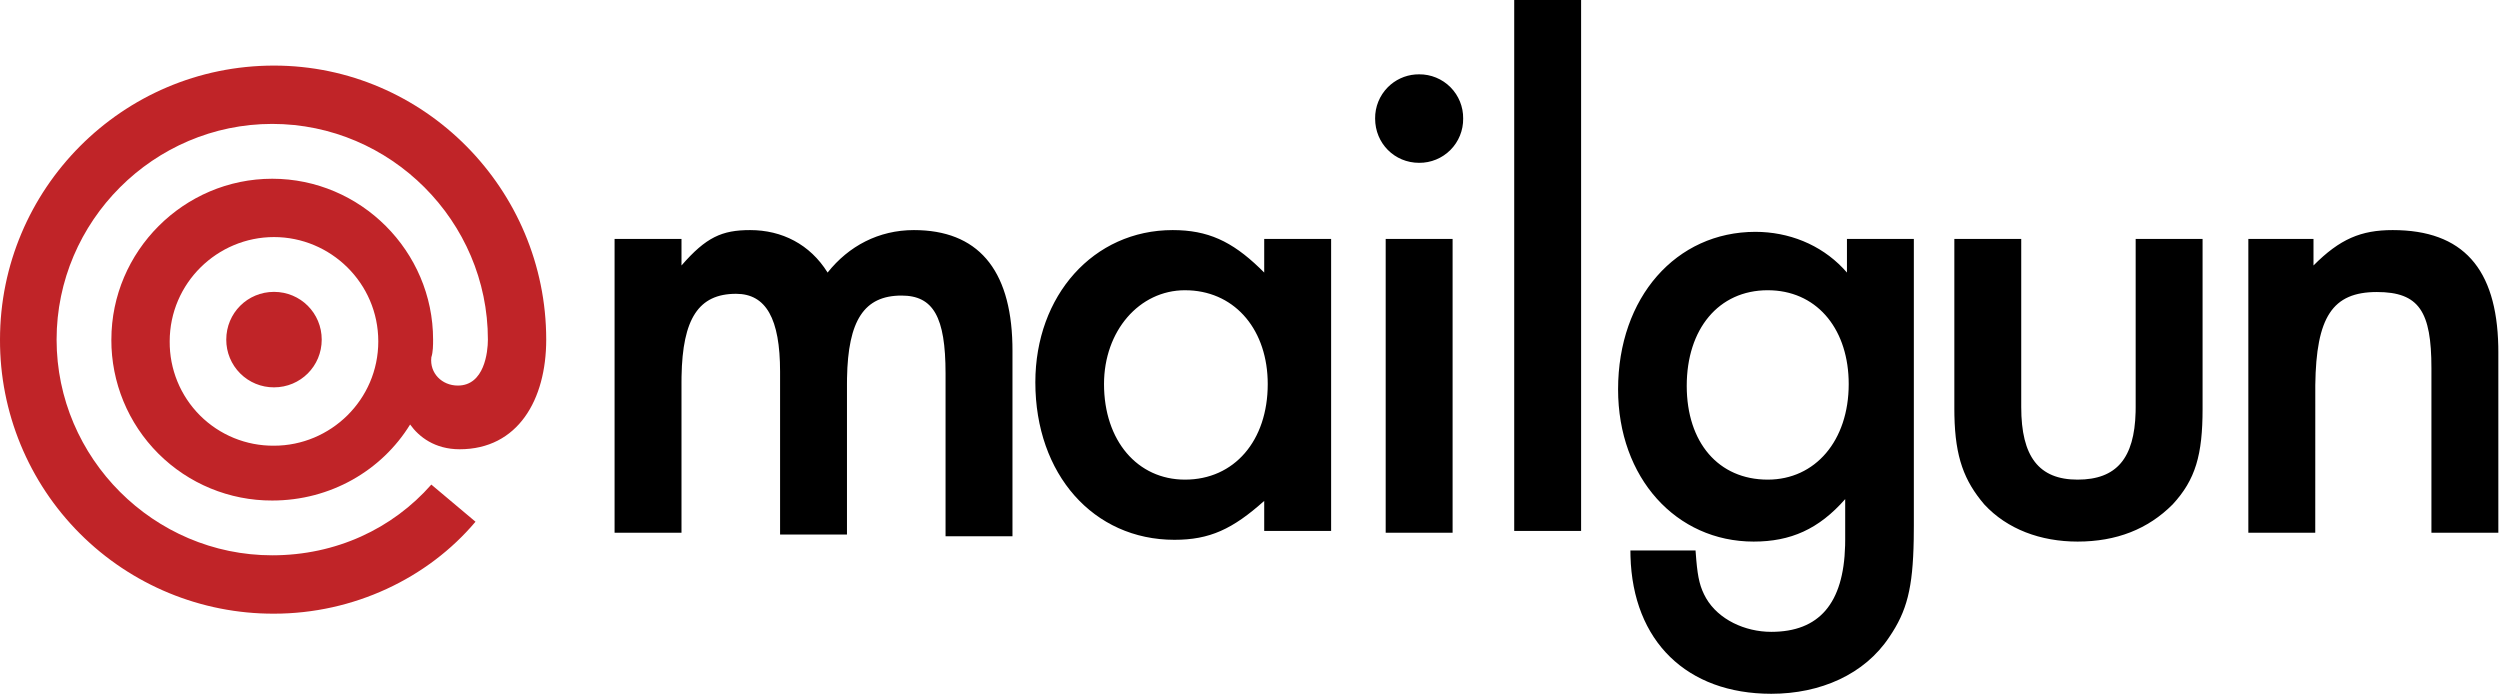
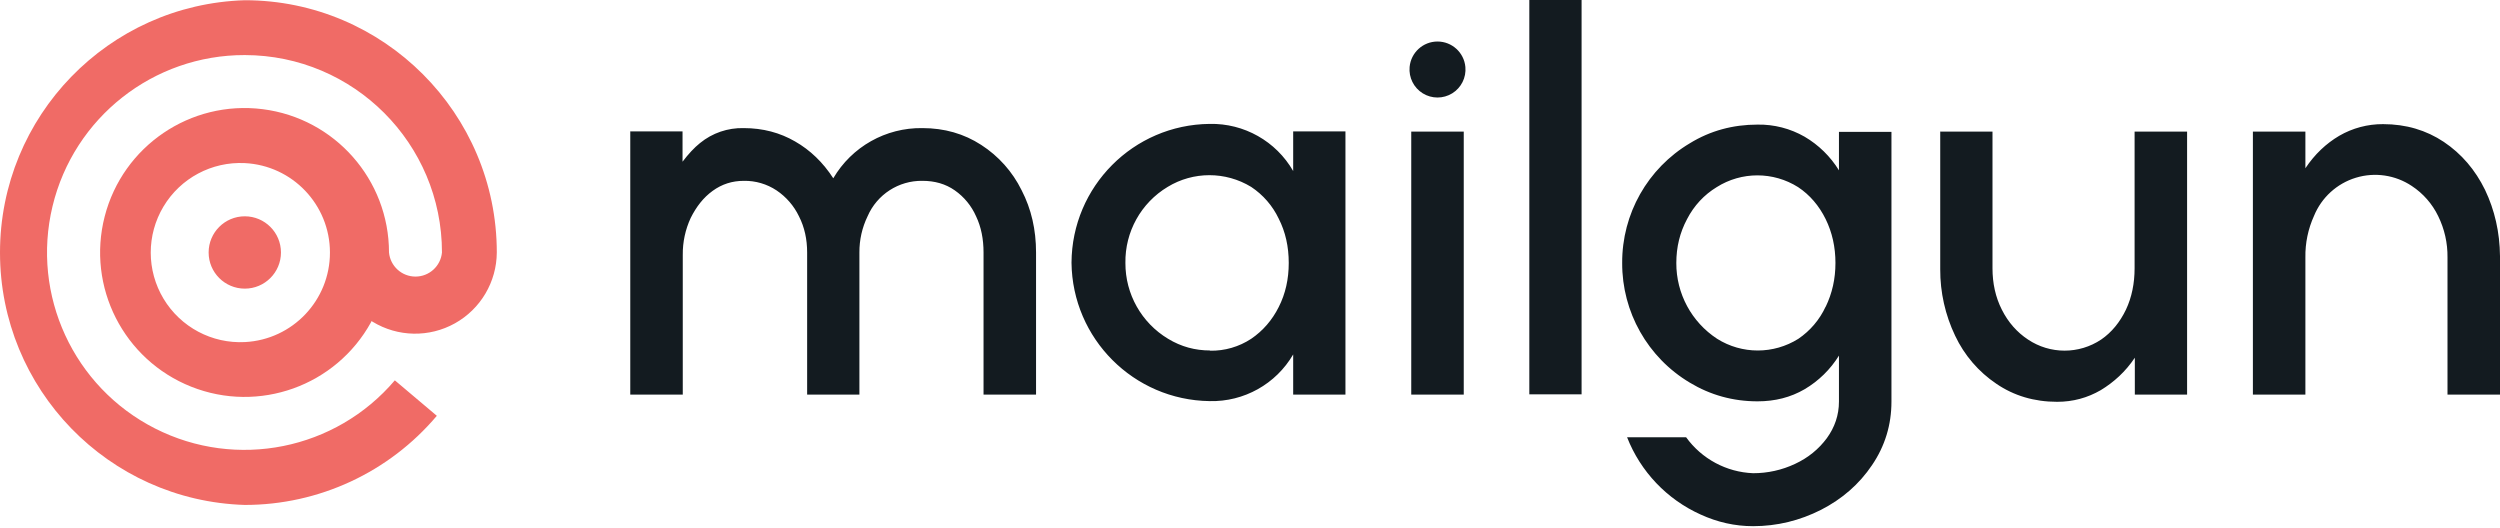
- <svg xmlns="http://www.w3.org/2000/svg" width="512px" height="143px" viewBox="0 0 512 143" version="1.1" preserveAspectRatio="xMidYMid">
+ <svg xmlns="http://www.w3.org/2000/svg" width="512px" height="108px" viewBox="0 0 512 108" version="1.1" preserveAspectRatio="xMidYMid">
  <g>
-     <path d="M56.116,48.551 C44.531,48.551 34.754,57.967 34.754,69.917 C34.703,75.598 36.937,81.061 40.954,85.079 C44.971,89.096 50.435,91.33 56.116,91.278 C67.7,91.278 77.473,81.862 77.473,69.917 C77.473,57.967 67.7,48.551 56.116,48.551 L56.116,48.551 Z M22.809,69.552 C22.809,51.449 37.653,36.606 55.755,36.606 C73.853,36.606 88.697,51.449 88.697,69.552 C88.697,70.638 88.697,72.09 88.336,73.176 C87.971,76.43 90.509,78.964 93.768,78.964 C99.2,78.964 99.921,72.09 99.921,69.552 C99.921,45.292 80.006,25.377 55.755,25.377 C31.495,25.377 11.59,45.292 11.59,69.552 C11.59,93.816 31.495,113.726 55.755,113.726 C68.787,113.726 80.371,108.295 88.336,99.243 L97.383,106.848 C87.611,118.437 72.406,125.681 56.111,125.681 C41.212,125.727 26.91,119.827 16.376,109.289 C5.843,98.752 -0.052,84.447 0,69.547 C0,38.774 24.977,13.432 56.116,13.432 C86.885,13.432 111.866,38.778 111.866,69.556 C111.866,81.867 106.074,92.009 94.129,92.009 C89.058,92.009 85.803,89.471 83.991,86.938 C78.199,96.354 67.696,102.507 55.751,102.507 C47.004,102.537 38.607,99.075 32.422,92.89 C26.237,86.705 22.775,78.308 22.805,69.561 L22.809,69.552 Z M56.111,59.775 C61.543,59.775 65.888,64.12 65.888,69.552 C65.888,74.984 61.543,79.329 56.116,79.329 C53.52,79.34 51.027,78.313 49.191,76.477 C47.355,74.641 46.328,72.148 46.339,69.552 C46.339,64.12 50.684,59.775 56.116,59.775 L56.111,59.775 Z" fill="#C02428" />
-     <path d="M359.507,47.482 C366.319,47.482 372.805,50.068 377.454,54.938 L378.255,55.821 L378.255,48.934 L391.955,48.934 L391.955,107.649 L391.931,110.502 C391.754,120.467 390.543,125.171 386.91,130.489 C381.862,138.102 372.846,142.087 362.753,142.087 C345.466,142.087 334.396,131.333 333.923,113.901 L333.907,112.729 L347.246,112.729 L347.404,114.736 C347.732,118.433 348.173,120.34 349.41,122.515 C351.934,126.865 357.343,129.402 362.753,129.402 C372.53,129.402 377.574,123.62 377.88,111.722 L377.895,110.552 L377.895,102.217 C372.485,108.379 366.715,110.917 359.147,110.917 C343.283,110.917 331.383,97.863 331.383,79.743 C331.383,60.892 343.283,47.482 359.507,47.482 Z M413.948,48.934 L413.948,83.367 C413.948,93.518 417.555,98.228 425.488,98.228 C433.492,98.228 437.13,93.837 437.372,84.398 L437.385,83.367 L437.385,48.934 L451.088,48.934 L451.088,83.732 C451.088,93.153 449.646,98.228 444.958,103.304 C439.913,108.379 433.422,110.917 425.488,110.917 C417.915,110.917 411.068,108.379 406.38,103.304 C402.269,98.482 400.436,93.66 400.263,85.113 L400.249,83.732 L400.249,48.934 L413.948,48.934 Z M240.167,47.122 C247.337,47.122 252.246,49.399 257.951,54.878 L258.91,55.821 L258.91,48.934 L272.614,48.934 L272.614,108.74 L258.91,108.74 L258.91,102.583 C252.424,108.379 247.735,110.552 240.523,110.552 C223.938,110.552 212.038,97.142 212.038,78.291 C212.038,60.532 223.938,47.122 240.167,47.122 Z M187.164,47.122 C200.151,47.122 206.989,55.023 207.34,70.498 L207.354,71.769 L207.354,109.826 L193.65,109.826 L193.65,76.479 C193.65,64.882 191.126,60.532 184.635,60.532 C176.965,60.532 173.674,65.623 173.47,77.451 L173.46,78.657 L173.46,109.466 L159.76,109.466 L159.76,76.119 C159.76,65.247 156.875,60.171 150.745,60.171 C143.071,60.171 139.784,65.262 139.58,77.091 L139.57,78.296 L139.57,109.105 L125.866,109.105 L125.866,48.934 L139.57,48.934 L139.57,54.37 C144.614,48.569 147.86,47.122 153.63,47.122 C160.121,47.122 165.887,50.02 169.493,55.821 C173.82,50.381 179.951,47.122 187.164,47.122 Z M297.493,48.934 L297.493,109.105 L283.789,109.105 L283.789,48.934 L297.493,48.934 Z M490.027,47.122 C504.439,47.122 511.313,55.045 511.647,70.895 L511.66,72.13 L511.66,109.105 L497.956,109.105 L497.956,75.393 C497.956,63.795 495.437,59.806 486.781,59.806 C477.677,59.806 474.354,64.936 474.172,78.853 L474.164,109.105 L460.46,109.105 L460.46,48.934 L473.803,48.934 L473.803,54.37 C479.208,48.934 483.536,47.122 490.027,47.122 Z M323.81,0 L323.81,108.74 L310.11,108.74 L310.11,0 L323.81,0 Z M242.687,59.441 C233.315,59.445 226.102,67.78 226.102,78.657 C226.102,90.254 232.954,98.228 242.687,98.228 C252.784,98.228 259.632,90.254 259.632,78.657 C259.632,67.76 253.193,59.927 243.596,59.463 L242.687,59.445 L242.687,59.441 Z M362.032,59.441 C351.934,59.445 345.443,67.419 345.443,79.017 C345.443,90.615 351.934,98.228 362.032,98.228 C371.764,98.228 378.616,90.254 378.616,78.657 C378.616,67.76 372.512,59.927 362.939,59.463 L362.032,59.441 Z M290.637,15.222 C293.045,15.204 295.356,16.154 297.052,17.858 C298.748,19.563 299.687,21.878 299.657,24.282 C299.688,26.687 298.75,29.003 297.053,30.709 C295.357,32.414 293.046,33.365 290.641,33.347 C285.592,33.347 281.625,29.358 281.625,24.282 C281.595,21.879 282.534,19.564 284.229,17.86 C285.735,16.345 287.727,15.426 289.84,15.252 L290.641,15.222 L290.637,15.222 Z" fill="#000000" />
+     <path d="M512,80.809 L501.248,80.809 L501.248,52.71 C501.285,49.779 500.63,46.881 499.336,44.251 C498.125,41.747 496.259,39.617 493.936,38.087 C490.562,35.834 486.355,35.215 482.475,36.4 C478.595,37.585 475.452,40.45 473.913,44.203 C472.7,46.872 472.096,49.778 472.145,52.71 L472.145,80.809 L461.393,80.809 L461.393,26.952 L472.145,26.952 L472.145,34.455 C474.057,31.588 476.398,29.389 479.074,27.812 C481.802,26.229 484.904,25.404 488.058,25.423 C492.742,25.423 496.899,26.665 500.483,29.055 C504.115,31.492 506.935,34.789 508.942,38.899 C510.901,43.009 511.952,47.549 512,52.471 L512,80.809 L512,80.809 Z M397.31,26.952 L408.062,26.952 L408.062,54.956 C408.062,58.014 408.684,60.881 409.974,63.414 C411.264,65.994 413.08,68.049 415.326,69.531 C419.865,72.573 425.792,72.573 430.331,69.531 C432.482,68.049 434.154,65.994 435.397,63.414 C436.591,60.881 437.165,58.014 437.165,54.956 L437.165,26.952 L447.917,26.952 L447.917,80.809 L437.213,80.809 L437.213,73.258 C435.301,76.125 432.912,78.276 430.236,79.901 C427.512,81.478 424.549,82.29 421.299,82.29 C416.616,82.29 412.459,81.048 408.875,78.61 C405.217,76.154 402.294,72.752 400.416,68.766 C398.383,64.515 397.338,59.859 397.358,55.147 L397.358,27 L397.31,26.952 Z M373.894,62.793 C372.666,65.459 370.733,67.74 368.303,69.387 C363.22,72.582 356.756,72.582 351.673,69.387 C346.43,65.965 343.282,60.117 343.31,53.856 C343.31,50.607 344.027,47.644 345.509,44.872 C346.942,42.101 348.997,39.903 351.578,38.326 C356.672,35.111 363.161,35.111 368.255,38.326 C370.645,39.903 372.556,42.149 373.894,44.872 C375.232,47.596 375.901,50.607 375.901,53.856 C375.901,57.106 375.232,60.069 373.894,62.84 L373.894,62.793 Z M376.618,26.952 L376.618,34.885 C374.874,32.051 372.462,29.689 369.593,28.003 C366.659,26.319 363.323,25.46 359.94,25.518 C354.923,25.518 350.287,26.761 346.082,29.341 C337.442,34.477 332.169,43.805 332.223,53.856 C332.178,63.905 337.449,73.229 346.082,78.371 C350.287,80.904 354.923,82.194 359.94,82.194 C363.524,82.194 366.726,81.382 369.593,79.709 C372.457,78.018 374.868,75.657 376.618,72.828 L376.618,82.242 C376.618,85.014 375.758,87.499 374.133,89.745 C372.461,91.991 370.31,93.759 367.634,95.001 C364.944,96.268 362.006,96.921 359.032,96.913 C353.573,96.698 348.515,93.984 345.317,89.554 L333.227,89.554 C335.984,96.591 341.388,102.269 348.28,105.371 C351.721,106.948 355.305,107.761 359.032,107.761 C363.954,107.761 368.59,106.614 372.939,104.416 C377.239,102.217 380.776,99.159 383.404,95.24 C386.032,91.37 387.37,87.021 387.37,82.242 L387.37,27 L376.618,27 L376.618,26.952 Z M313.204,80.761 L323.909,80.761 L323.909,3.55271368e-14 L313.204,3.55271368e-14 L313.204,80.761 Z M300.11,13.715 C300.309,15.88 299.266,17.971 297.417,19.115 C295.568,20.258 293.232,20.258 291.383,19.115 C289.534,17.971 288.491,15.88 288.689,13.715 C288.96,10.763 291.435,8.503 294.4,8.503 C297.364,8.503 299.84,10.763 300.11,13.715 M289.024,80.809 L299.776,80.809 L299.776,26.952 L289.024,26.952 L289.024,80.809 Z M247.831,71.825 C250.816,71.878 253.748,71.029 256.242,69.387 C258.631,67.763 260.542,65.564 261.88,62.888 C263.266,60.164 263.935,57.154 263.935,53.856 C263.935,50.511 263.266,47.501 261.88,44.777 C260.625,42.139 258.676,39.893 256.242,38.278 C250.988,35.077 244.387,35.077 239.134,38.278 C233.676,41.554 230.379,47.492 230.484,53.856 C230.455,60.214 233.778,66.116 239.229,69.387 C241.905,71.012 244.773,71.777 247.831,71.777 L247.831,71.825 Z M275.548,26.904 L275.548,80.809 L264.843,80.809 L264.843,72.589 C261.309,78.655 254.754,82.317 247.735,82.147 C232.179,81.94 219.625,69.366 219.445,53.809 C219.523,38.193 232.121,25.532 247.735,25.375 C254.774,25.224 261.334,28.925 264.843,35.028 L264.843,26.904 L275.595,26.904 L275.548,26.904 Z M129.031,26.904 L139.784,26.904 L139.784,33.117 C140.978,31.54 142.173,30.249 143.368,29.294 C145.886,27.241 149.056,26.156 152.304,26.235 C156.27,26.235 159.759,27.191 162.817,28.959 C165.923,30.727 168.552,33.26 170.654,36.51 C174.443,30.045 181.417,26.12 188.909,26.235 C193.401,26.235 197.415,27.382 200.951,29.676 C204.496,31.96 207.354,35.165 209.219,38.947 C211.226,42.818 212.182,47.071 212.182,51.706 L212.182,80.809 L201.429,80.809 L201.429,51.706 C201.429,48.982 200.951,46.497 199.9,44.299 C198.962,42.167 197.458,40.333 195.552,38.995 C193.64,37.657 191.442,37.035 188.909,37.035 C184.042,36.964 179.61,39.831 177.679,44.299 C176.561,46.607 175.989,49.141 176.006,51.706 L176.006,80.809 L165.302,80.809 L165.302,51.706 C165.302,49.03 164.776,46.545 163.629,44.299 C162.599,42.154 161.015,40.323 159.042,38.995 C157.061,37.68 154.729,36.997 152.352,37.035 C149.962,37.035 147.86,37.704 145.948,39.09 C144.037,40.476 142.603,42.34 141.456,44.633 C140.359,46.998 139.804,49.577 139.831,52.184 L139.831,80.809 L129.079,80.809 L129.079,26.952 L129.031,26.904 Z" fill="#131B20" />
+     <path d="M50.134,0.048 C78.568,0.048 101.745,23.225 101.745,51.706 C101.711,57.734 98.436,63.278 93.172,66.217 C87.909,69.155 81.471,69.034 76.322,65.899 L76.083,65.756 L75.987,65.994 C68.791,79.04 53.014,84.698 39.167,79.198 C25.32,73.698 17.725,58.758 21.441,44.329 C25.156,29.901 39.023,20.488 53.804,22.36 C68.585,24.233 79.667,36.807 79.667,51.706 C79.93,54.505 82.28,56.644 85.091,56.644 C87.902,56.644 90.252,54.505 90.515,51.706 C90.515,29.397 72.443,11.304 50.134,11.278 C31.422,11.244 15.131,24.057 10.755,42.25 C6.378,60.444 15.059,79.263 31.739,87.744 C48.42,96.225 68.74,92.15 80.862,77.894 L89.463,85.157 C79.682,96.737 65.293,103.416 50.134,103.412 C22.203,102.563 -1.35820103e-13,79.674 -1.35820103e-13,51.73 C-1.35820103e-13,23.785 22.203,0.897 50.134,0.048 L50.134,0.048 Z M50.134,33.403 C43.363,33.067 36.958,36.49 33.476,42.308 C29.995,48.125 30.004,55.388 33.501,61.196 C36.998,67.004 43.412,70.411 50.182,70.056 C59.94,69.545 67.585,61.478 67.573,51.707 C67.56,41.936 59.893,33.889 50.134,33.403 L50.134,33.403 Z M50.134,44.299 C54.225,44.299 57.541,47.615 57.541,51.706 C57.541,55.797 54.225,59.113 50.134,59.113 C46.043,59.113 42.727,55.797 42.727,51.706 C42.727,47.615 46.043,44.299 50.134,44.299 Z" fill="#F06B66" />
  </g>
</svg>
